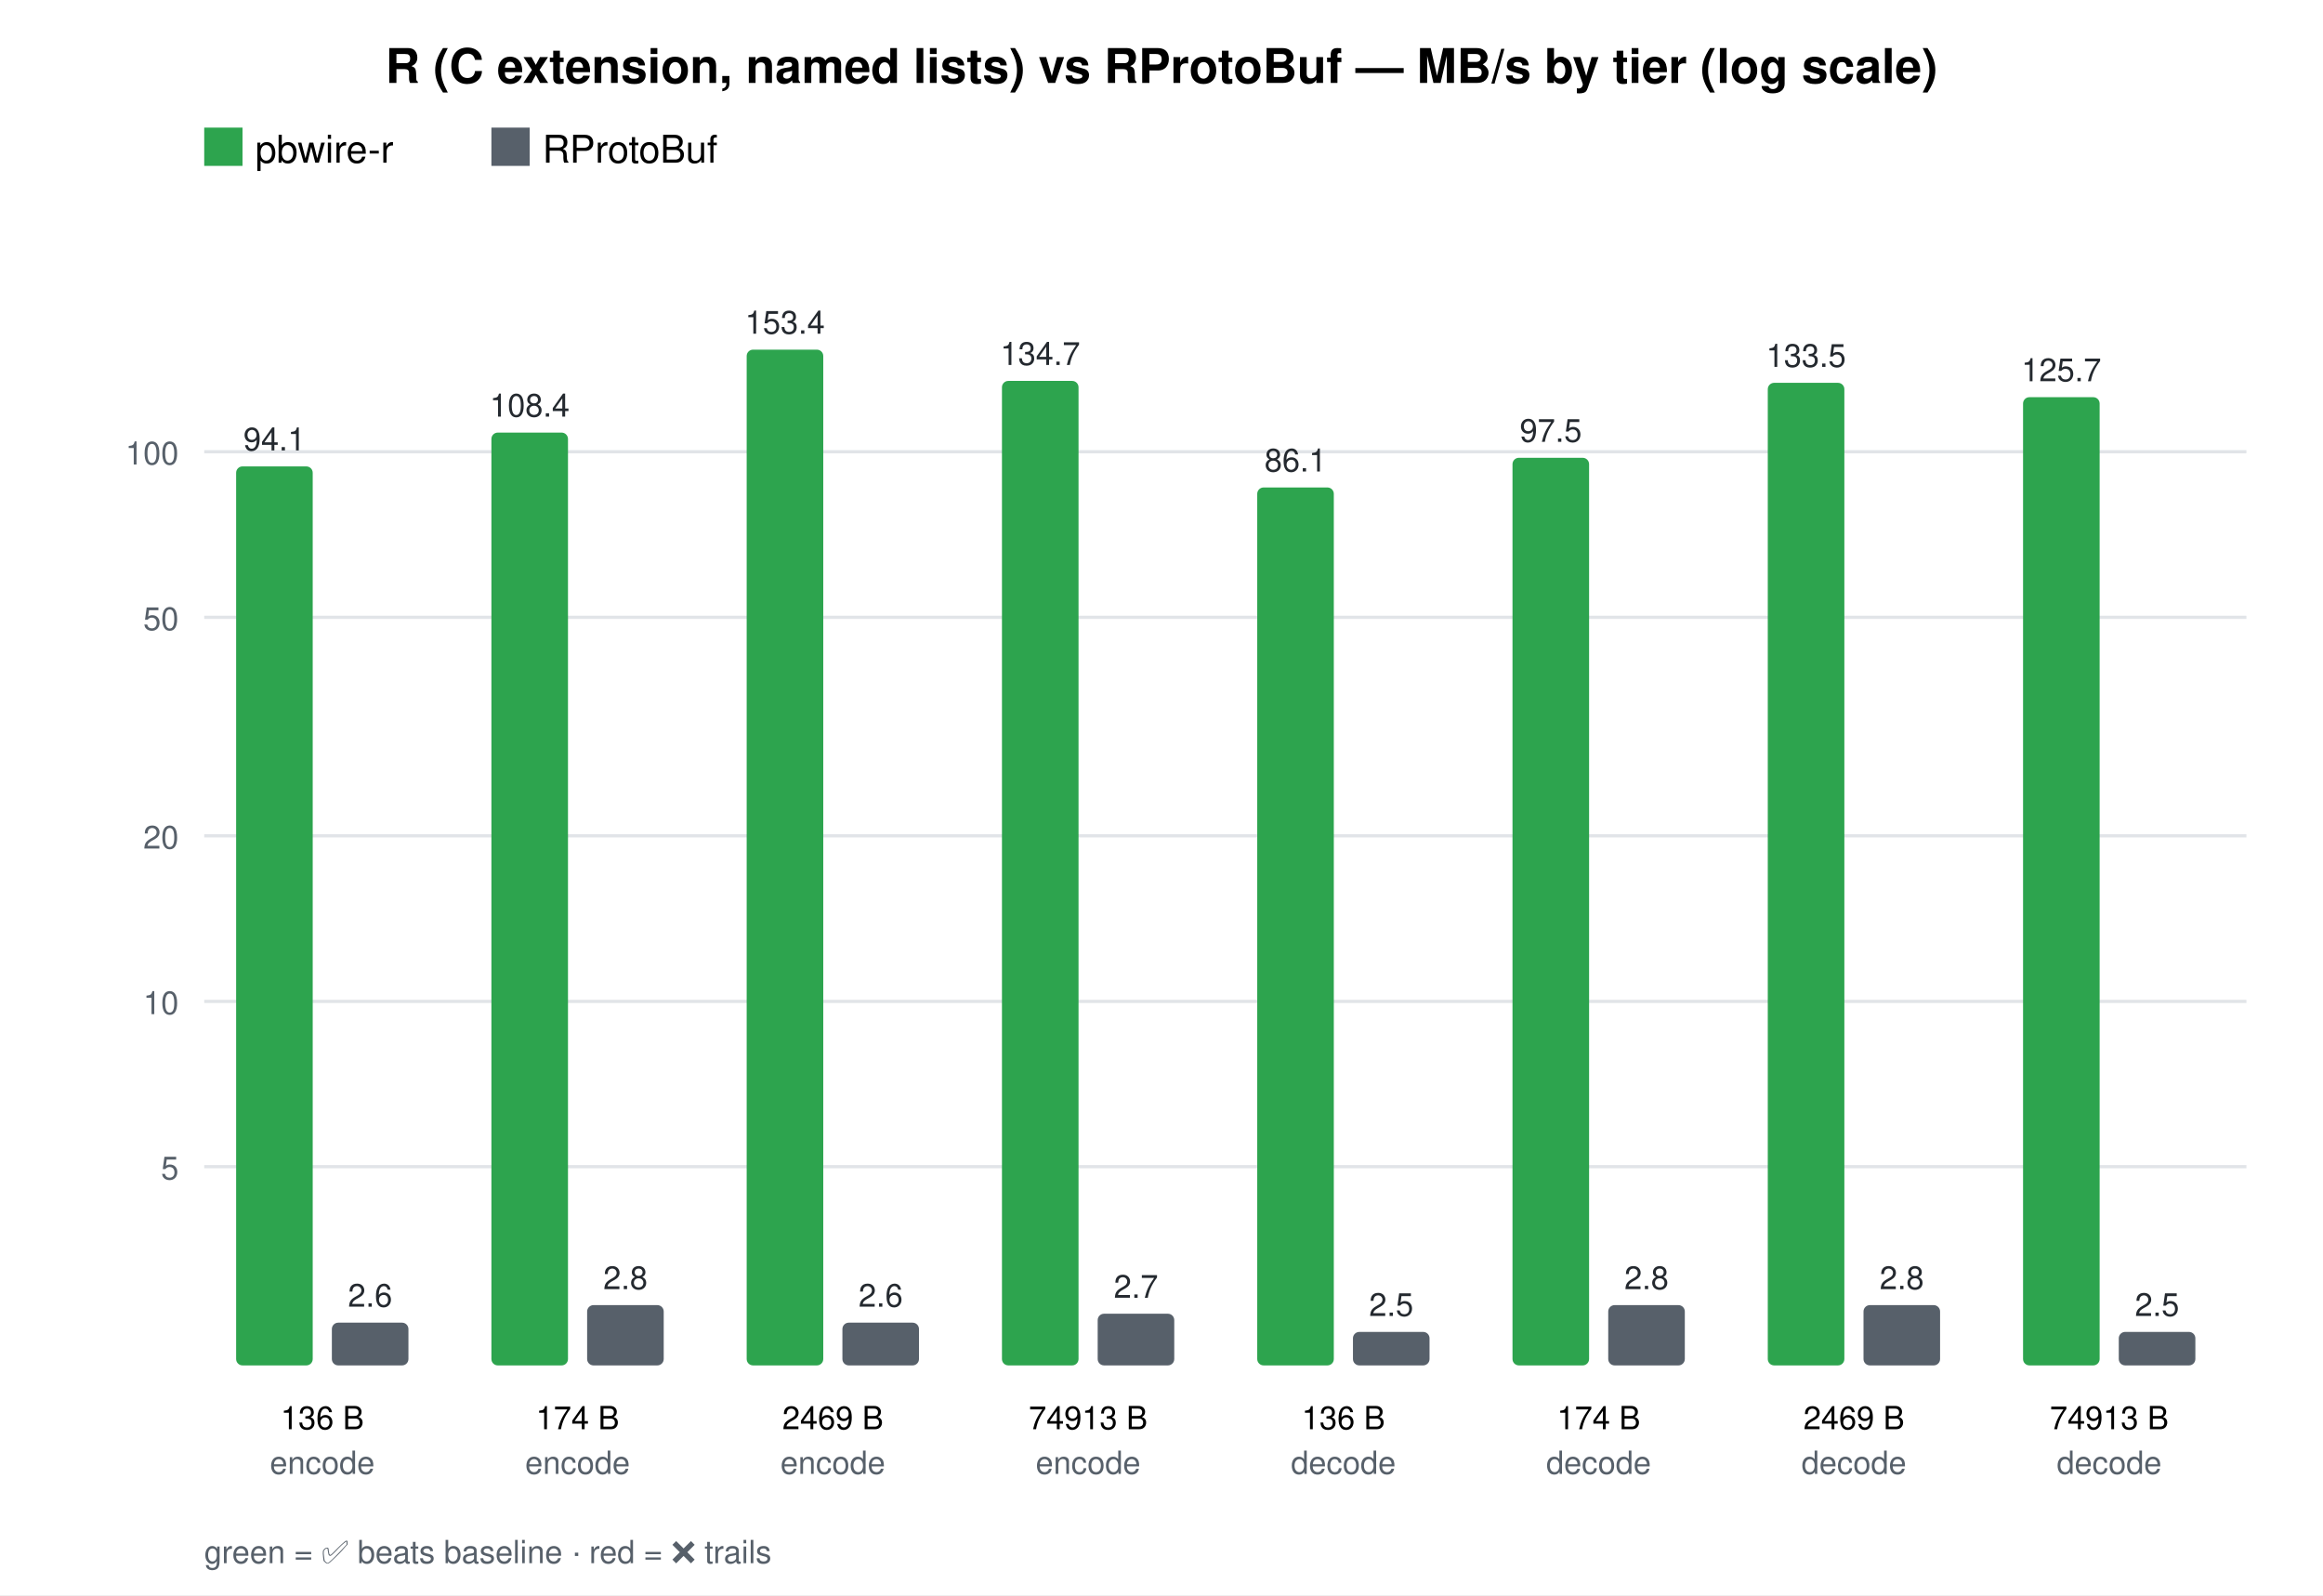
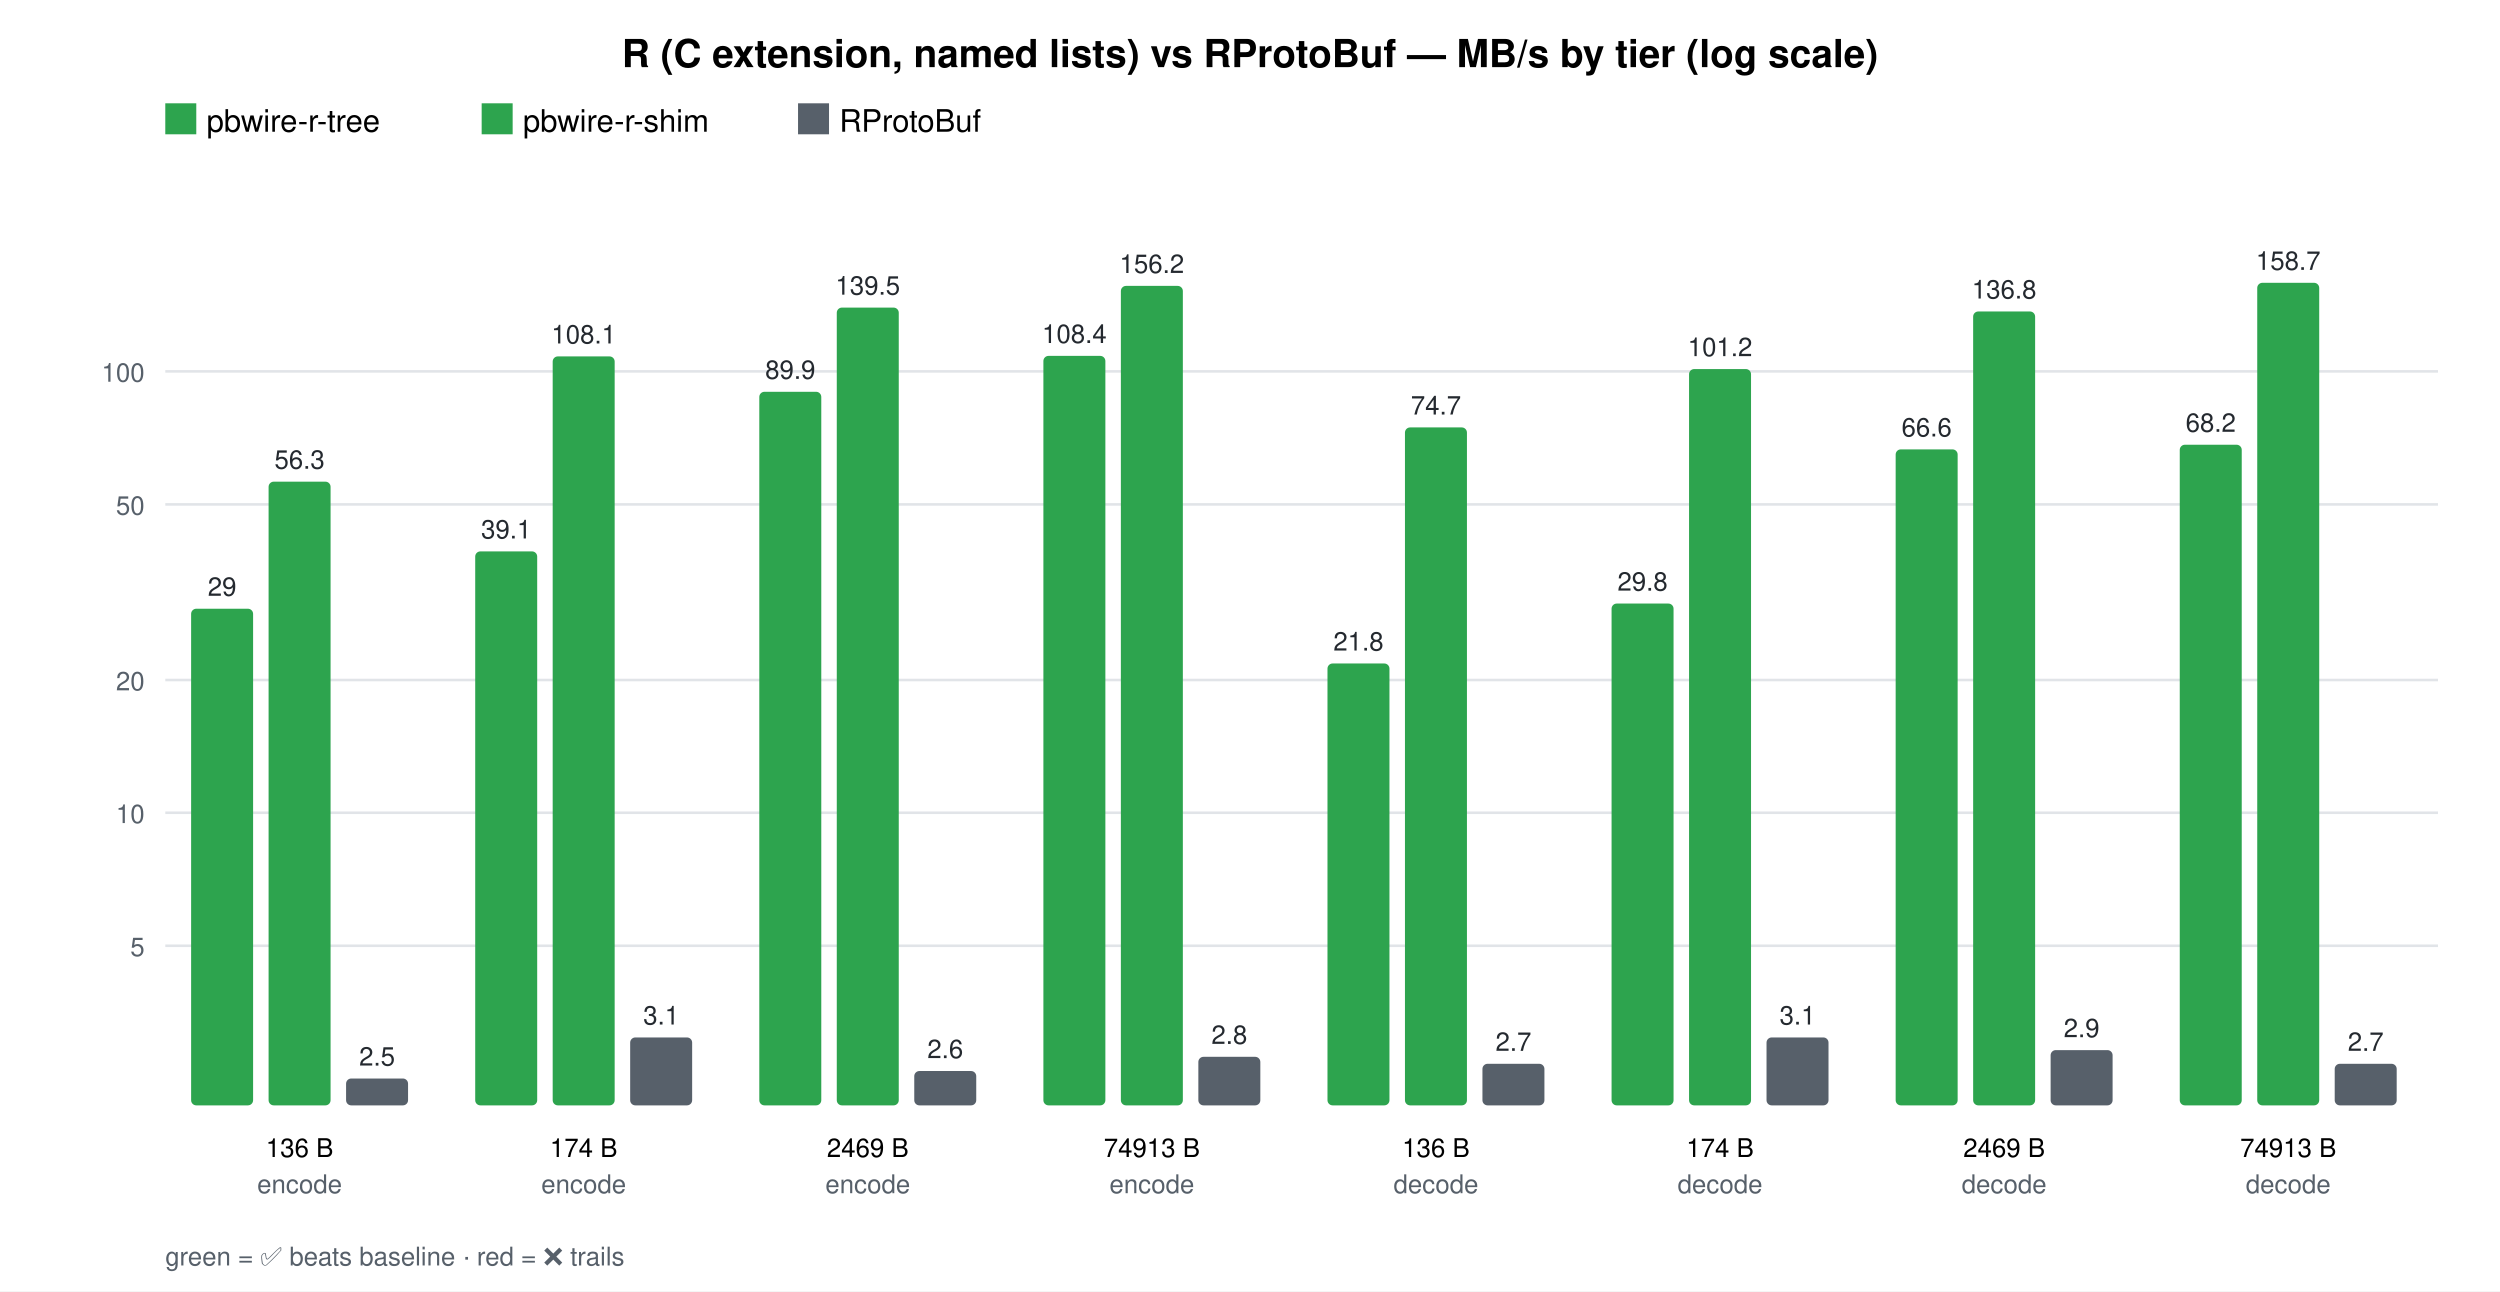
- <svg xmlns="http://www.w3.org/2000/svg" width="728" height="500" font-family="Helvetica, Arial, sans-serif">
-   <rect width="728" height="500" fill="#ffffff" />
-   <text x="364.0" y="26" text-anchor="middle" font-size="15" font-weight="bold">R (C extension, named lists) vs RProtoBuf — MB/s by tier (log scale)</text>
+ <svg xmlns="http://www.w3.org/2000/svg" width="968" height="500" font-family="Helvetica, Arial, sans-serif">
+   <rect width="968" height="500" fill="#ffffff" />
+   <text x="484.0" y="26" text-anchor="middle" font-size="15" font-weight="bold">R (C extension, named lists) vs RProtoBuf — MB/s by tier (log scale)</text>
  <rect x="64" y="40" width="12" height="12" fill="#2da44e" />
-   <text x="80" y="51" font-size="12">pbwire-r</text>
-   <rect x="154.0" y="40" width="12" height="12" fill="#57606a" />
-   <text x="170.0" y="51" font-size="12">RProtoBuf</text>
-   <line x1="64" y1="365.7" x2="704" y2="365.7" stroke="#e1e4e8" />
-   <text x="56" y="369.7" text-anchor="end" font-size="10" fill="#57606a">5</text>
-   <line x1="64" y1="313.9" x2="704" y2="313.9" stroke="#e1e4e8" />
-   <text x="56" y="317.9" text-anchor="end" font-size="10" fill="#57606a">10</text>
-   <line x1="64" y1="262.0" x2="704" y2="262.0" stroke="#e1e4e8" />
-   <text x="56" y="266.0" text-anchor="end" font-size="10" fill="#57606a">20</text>
-   <line x1="64" y1="193.5" x2="704" y2="193.5" stroke="#e1e4e8" />
-   <text x="56" y="197.5" text-anchor="end" font-size="10" fill="#57606a">50</text>
-   <line x1="64" y1="141.6" x2="704" y2="141.6" stroke="#e1e4e8" />
-   <text x="56" y="145.6" text-anchor="end" font-size="10" fill="#57606a">100</text>
-   <text x="101.0" y="448" text-anchor="middle" font-size="10">136 B</text>
-   <text x="101.0" y="462" text-anchor="middle" font-size="10" fill="#57606a">encode</text>
-   <rect x="74.0" y="146.2" width="24" height="281.8" rx="2" fill="#2da44e" />
-   <text x="86.0" y="141.2" text-anchor="middle" font-size="10" fill="#24292f">94.1</text>
-   <rect x="104.0" y="414.6" width="24" height="13.4" rx="2" fill="#57606a" />
-   <text x="116.0" y="409.6" text-anchor="middle" font-size="10" fill="#24292f">2.6</text>
-   <text x="181.0" y="448" text-anchor="middle" font-size="10">174 B</text>
-   <text x="181.0" y="462" text-anchor="middle" font-size="10" fill="#57606a">encode</text>
-   <rect x="154.0" y="135.6" width="24" height="292.4" rx="2" fill="#2da44e" />
-   <text x="166.0" y="130.6" text-anchor="middle" font-size="10" fill="#24292f">108.4</text>
-   <rect x="184.0" y="409.1" width="24" height="18.9" rx="2" fill="#57606a" />
-   <text x="196.0" y="404.1" text-anchor="middle" font-size="10" fill="#24292f">2.8</text>
-   <text x="261.0" y="448" text-anchor="middle" font-size="10">2469 B</text>
-   <text x="261.0" y="462" text-anchor="middle" font-size="10" fill="#57606a">encode</text>
-   <rect x="234.0" y="109.6" width="24" height="318.4" rx="2" fill="#2da44e" />
-   <text x="246.0" y="104.6" text-anchor="middle" font-size="10" fill="#24292f">153.4</text>
-   <rect x="264.0" y="414.6" width="24" height="13.4" rx="2" fill="#57606a" />
-   <text x="276.0" y="409.6" text-anchor="middle" font-size="10" fill="#24292f">2.6</text>
-   <text x="341.0" y="448" text-anchor="middle" font-size="10">74913 B</text>
-   <text x="341.0" y="462" text-anchor="middle" font-size="10" fill="#57606a">encode</text>
-   <rect x="314.0" y="119.4" width="24" height="308.6" rx="2" fill="#2da44e" />
-   <text x="326.0" y="114.4" text-anchor="middle" font-size="10" fill="#24292f">134.7</text>
-   <rect x="344.0" y="411.8" width="24" height="16.2" rx="2" fill="#57606a" />
-   <text x="356.0" y="406.8" text-anchor="middle" font-size="10" fill="#24292f">2.7</text>
-   <text x="421.0" y="448" text-anchor="middle" font-size="10">136 B</text>
-   <text x="421.0" y="462" text-anchor="middle" font-size="10" fill="#57606a">decode</text>
-   <rect x="394.0" y="152.8" width="24" height="275.2" rx="2" fill="#2da44e" />
-   <text x="406.0" y="147.8" text-anchor="middle" font-size="10" fill="#24292f">86.1</text>
-   <rect x="424.0" y="417.5" width="24" height="10.5" rx="2" fill="#57606a" />
-   <text x="436.0" y="412.5" text-anchor="middle" font-size="10" fill="#24292f">2.5</text>
-   <text x="501.0" y="448" text-anchor="middle" font-size="10">174 B</text>
-   <text x="501.0" y="462" text-anchor="middle" font-size="10" fill="#57606a">decode</text>
-   <rect x="474.0" y="143.5" width="24" height="284.5" rx="2" fill="#2da44e" />
-   <text x="486.0" y="138.5" text-anchor="middle" font-size="10" fill="#24292f">97.5</text>
-   <rect x="504.0" y="409.1" width="24" height="18.9" rx="2" fill="#57606a" />
-   <text x="516.0" y="404.1" text-anchor="middle" font-size="10" fill="#24292f">2.8</text>
-   <text x="581.0" y="448" text-anchor="middle" font-size="10">2469 B</text>
-   <text x="581.0" y="462" text-anchor="middle" font-size="10" fill="#57606a">decode</text>
-   <rect x="554.0" y="120.0" width="24" height="308.0" rx="2" fill="#2da44e" />
-   <text x="566.0" y="115.0" text-anchor="middle" font-size="10" fill="#24292f">133.5</text>
-   <rect x="584.0" y="409.1" width="24" height="18.9" rx="2" fill="#57606a" />
-   <text x="596.0" y="404.1" text-anchor="middle" font-size="10" fill="#24292f">2.8</text>
-   <text x="661.0" y="448" text-anchor="middle" font-size="10">74913 B</text>
-   <text x="661.0" y="462" text-anchor="middle" font-size="10" fill="#57606a">decode</text>
-   <rect x="634.0" y="124.5" width="24" height="303.5" rx="2" fill="#2da44e" />
-   <text x="646.0" y="119.5" text-anchor="middle" font-size="10" fill="#24292f">125.7</text>
-   <rect x="664.0" y="417.5" width="24" height="10.5" rx="2" fill="#57606a" />
-   <text x="676.0" y="412.5" text-anchor="middle" font-size="10" fill="#24292f">2.5</text>
+   <text x="80" y="51" font-size="12">pbwire-r-tree</text>
+   <rect x="186.5" y="40" width="12" height="12" fill="#2da44e" />
+   <text x="202.5" y="51" font-size="12">pbwire-r-shim</text>
+   <rect x="309.0" y="40" width="12" height="12" fill="#57606a" />
+   <text x="325.0" y="51" font-size="12">RProtoBuf</text>
+   <line x1="64" y1="366.2" x2="944" y2="366.2" stroke="#e1e4e8" />
+   <text x="56" y="370.2" text-anchor="end" font-size="10" fill="#57606a">5</text>
+   <line x1="64" y1="314.7" x2="944" y2="314.7" stroke="#e1e4e8" />
+   <text x="56" y="318.7" text-anchor="end" font-size="10" fill="#57606a">10</text>
+   <line x1="64" y1="263.3" x2="944" y2="263.3" stroke="#e1e4e8" />
+   <text x="56" y="267.3" text-anchor="end" font-size="10" fill="#57606a">20</text>
+   <line x1="64" y1="195.3" x2="944" y2="195.3" stroke="#e1e4e8" />
+   <text x="56" y="199.3" text-anchor="end" font-size="10" fill="#57606a">50</text>
+   <line x1="64" y1="143.8" x2="944" y2="143.8" stroke="#e1e4e8" />
+   <text x="56" y="147.8" text-anchor="end" font-size="10" fill="#57606a">100</text>
+   <text x="116.0" y="448" text-anchor="middle" font-size="10">136 B</text>
+   <text x="116.0" y="462" text-anchor="middle" font-size="10" fill="#57606a">encode</text>
+   <rect x="74.0" y="235.7" width="24" height="192.3" rx="2" fill="#2da44e" />
+   <text x="86.0" y="230.7" text-anchor="middle" font-size="10" fill="#24292f">29</text>
+   <rect x="104.0" y="186.5" width="24" height="241.5" rx="2" fill="#2da44e" />
+   <text x="116.0" y="181.5" text-anchor="middle" font-size="10" fill="#24292f">56.3</text>
+   <rect x="134.0" y="417.6" width="24" height="10.4" rx="2" fill="#57606a" />
+   <text x="146.0" y="412.6" text-anchor="middle" font-size="10" fill="#24292f">2.5</text>
+   <text x="226.0" y="448" text-anchor="middle" font-size="10">174 B</text>
+   <text x="226.0" y="462" text-anchor="middle" font-size="10" fill="#57606a">encode</text>
+   <rect x="184.0" y="213.5" width="24" height="214.5" rx="2" fill="#2da44e" />
+   <text x="196.0" y="208.5" text-anchor="middle" font-size="10" fill="#24292f">39.1</text>
+   <rect x="214.0" y="138.0" width="24" height="290.0" rx="2" fill="#2da44e" />
+   <text x="226.0" y="133.0" text-anchor="middle" font-size="10" fill="#24292f">108.1</text>
+   <rect x="244.0" y="401.7" width="24" height="26.3" rx="2" fill="#57606a" />
+   <text x="256.0" y="396.7" text-anchor="middle" font-size="10" fill="#24292f">3.1</text>
+   <text x="336.0" y="448" text-anchor="middle" font-size="10">2469 B</text>
+   <text x="336.0" y="462" text-anchor="middle" font-size="10" fill="#57606a">encode</text>
+   <rect x="294.0" y="151.7" width="24" height="276.3" rx="2" fill="#2da44e" />
+   <text x="306.0" y="146.7" text-anchor="middle" font-size="10" fill="#24292f">89.9</text>
+   <rect x="324.0" y="119.1" width="24" height="308.9" rx="2" fill="#2da44e" />
+   <text x="336.0" y="114.1" text-anchor="middle" font-size="10" fill="#24292f">139.5</text>
+   <rect x="354.0" y="414.7" width="24" height="13.3" rx="2" fill="#57606a" />
+   <text x="366.0" y="409.7" text-anchor="middle" font-size="10" fill="#24292f">2.6</text>
+   <text x="446.0" y="448" text-anchor="middle" font-size="10">74913 B</text>
+   <text x="446.0" y="462" text-anchor="middle" font-size="10" fill="#57606a">encode</text>
+   <rect x="404.0" y="137.8" width="24" height="290.2" rx="2" fill="#2da44e" />
+   <text x="416.0" y="132.8" text-anchor="middle" font-size="10" fill="#24292f">108.4</text>
+   <rect x="434.0" y="110.7" width="24" height="317.3" rx="2" fill="#2da44e" />
+   <text x="446.0" y="105.7" text-anchor="middle" font-size="10" fill="#24292f">156.2</text>
+   <rect x="464.0" y="409.2" width="24" height="18.8" rx="2" fill="#57606a" />
+   <text x="476.0" y="404.2" text-anchor="middle" font-size="10" fill="#24292f">2.8</text>
+   <text x="556.0" y="448" text-anchor="middle" font-size="10">136 B</text>
+   <text x="556.0" y="462" text-anchor="middle" font-size="10" fill="#57606a">decode</text>
+   <rect x="514.0" y="256.9" width="24" height="171.1" rx="2" fill="#2da44e" />
+   <text x="526.0" y="251.9" text-anchor="middle" font-size="10" fill="#24292f">21.8</text>
+   <rect x="544.0" y="165.5" width="24" height="262.5" rx="2" fill="#2da44e" />
+   <text x="556.0" y="160.5" text-anchor="middle" font-size="10" fill="#24292f">74.7</text>
+   <rect x="574.0" y="411.9" width="24" height="16.1" rx="2" fill="#57606a" />
+   <text x="586.0" y="406.9" text-anchor="middle" font-size="10" fill="#24292f">2.7</text>
+   <text x="666.0" y="448" text-anchor="middle" font-size="10">174 B</text>
+   <text x="666.0" y="462" text-anchor="middle" font-size="10" fill="#57606a">decode</text>
+   <rect x="624.0" y="233.7" width="24" height="194.3" rx="2" fill="#2da44e" />
+   <text x="636.0" y="228.7" text-anchor="middle" font-size="10" fill="#24292f">29.8</text>
+   <rect x="654.0" y="142.9" width="24" height="285.1" rx="2" fill="#2da44e" />
+   <text x="666.0" y="137.9" text-anchor="middle" font-size="10" fill="#24292f">101.2</text>
+   <rect x="684.0" y="401.7" width="24" height="26.3" rx="2" fill="#57606a" />
+   <text x="696.0" y="396.7" text-anchor="middle" font-size="10" fill="#24292f">3.1</text>
+   <text x="776.0" y="448" text-anchor="middle" font-size="10">2469 B</text>
+   <text x="776.0" y="462" text-anchor="middle" font-size="10" fill="#57606a">decode</text>
+   <rect x="734.0" y="174.0" width="24" height="254.0" rx="2" fill="#2da44e" />
+   <text x="746.0" y="169.0" text-anchor="middle" font-size="10" fill="#24292f">66.6</text>
+   <rect x="764.0" y="120.6" width="24" height="307.4" rx="2" fill="#2da44e" />
+   <text x="776.0" y="115.6" text-anchor="middle" font-size="10" fill="#24292f">136.8</text>
+   <rect x="794.0" y="406.6" width="24" height="21.4" rx="2" fill="#57606a" />
+   <text x="806.0" y="401.6" text-anchor="middle" font-size="10" fill="#24292f">2.9</text>
+   <text x="886.0" y="448" text-anchor="middle" font-size="10">74913 B</text>
+   <text x="886.0" y="462" text-anchor="middle" font-size="10" fill="#57606a">decode</text>
+   <rect x="844.0" y="172.2" width="24" height="255.8" rx="2" fill="#2da44e" />
+   <text x="856.0" y="167.2" text-anchor="middle" font-size="10" fill="#24292f">68.2</text>
+   <rect x="874.0" y="109.5" width="24" height="318.5" rx="2" fill="#2da44e" />
+   <text x="886.0" y="104.5" text-anchor="middle" font-size="10" fill="#24292f">158.7</text>
+   <rect x="904.0" y="411.9" width="24" height="16.1" rx="2" fill="#57606a" />
+   <text x="916.0" y="406.9" text-anchor="middle" font-size="10" fill="#24292f">2.7</text>
  <text x="64" y="490" font-size="10" fill="#57606a">green = ✅ beats baseline · red = ❌ trails</text>
</svg>
